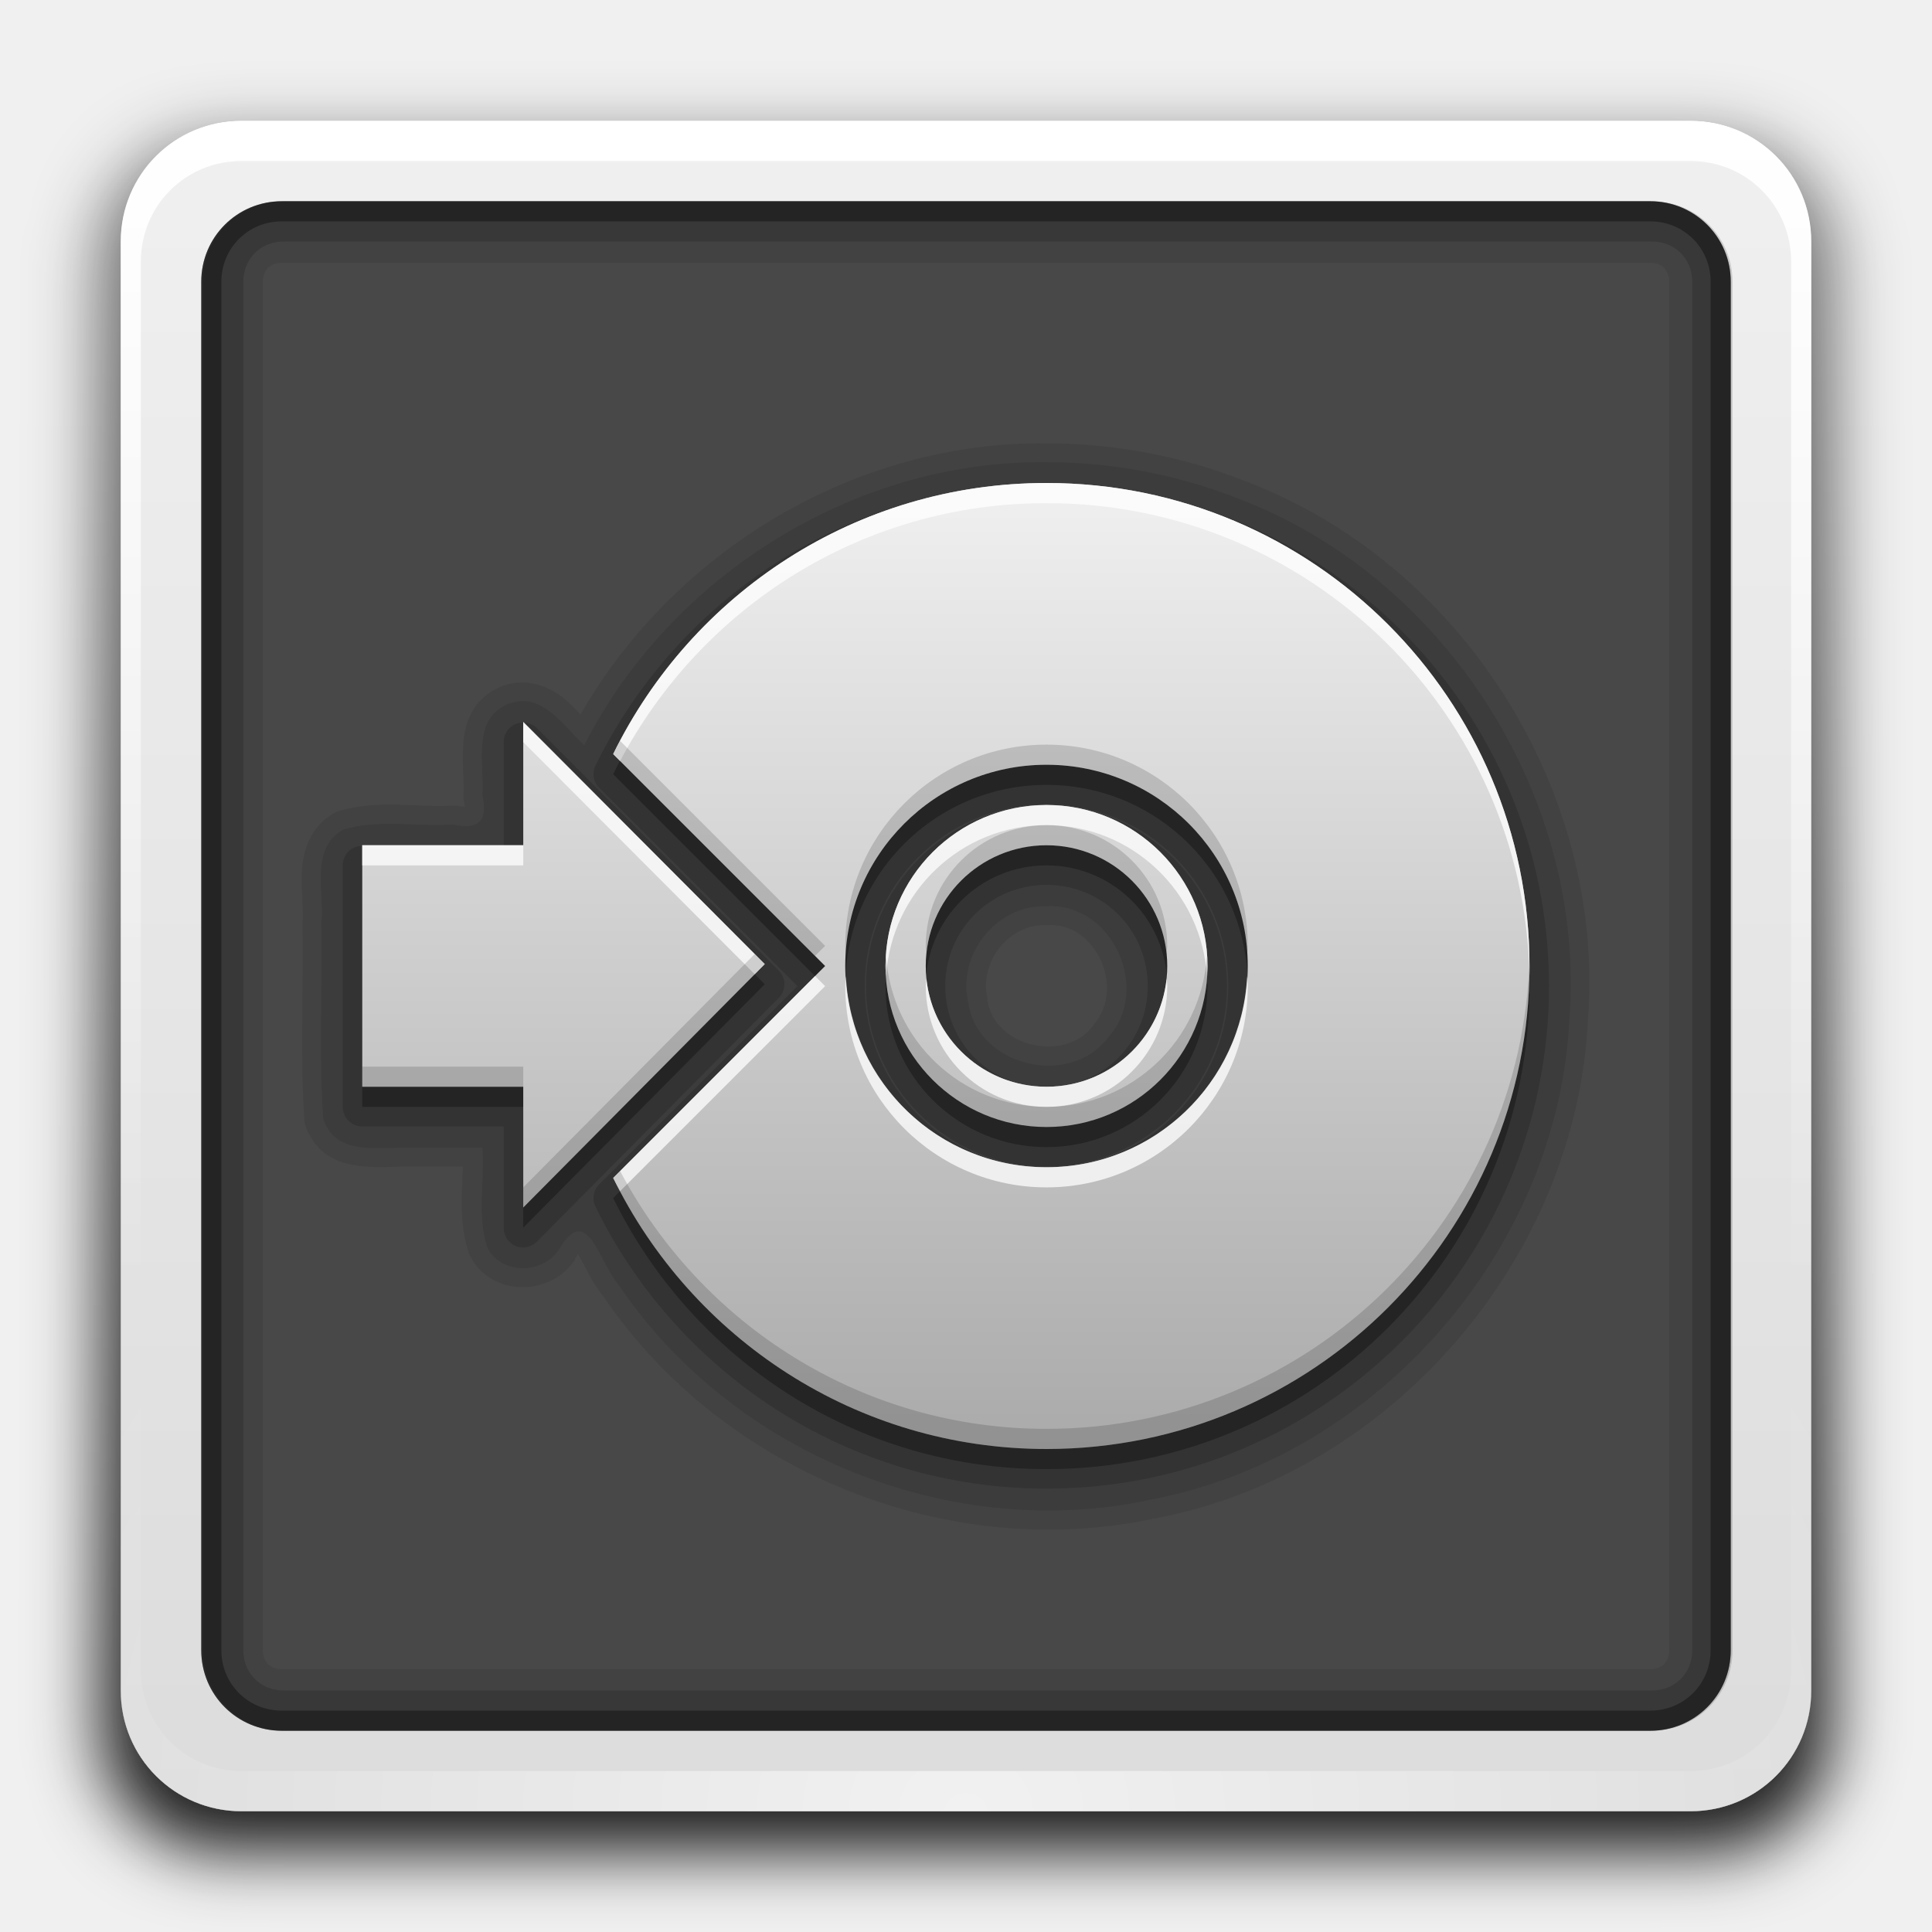
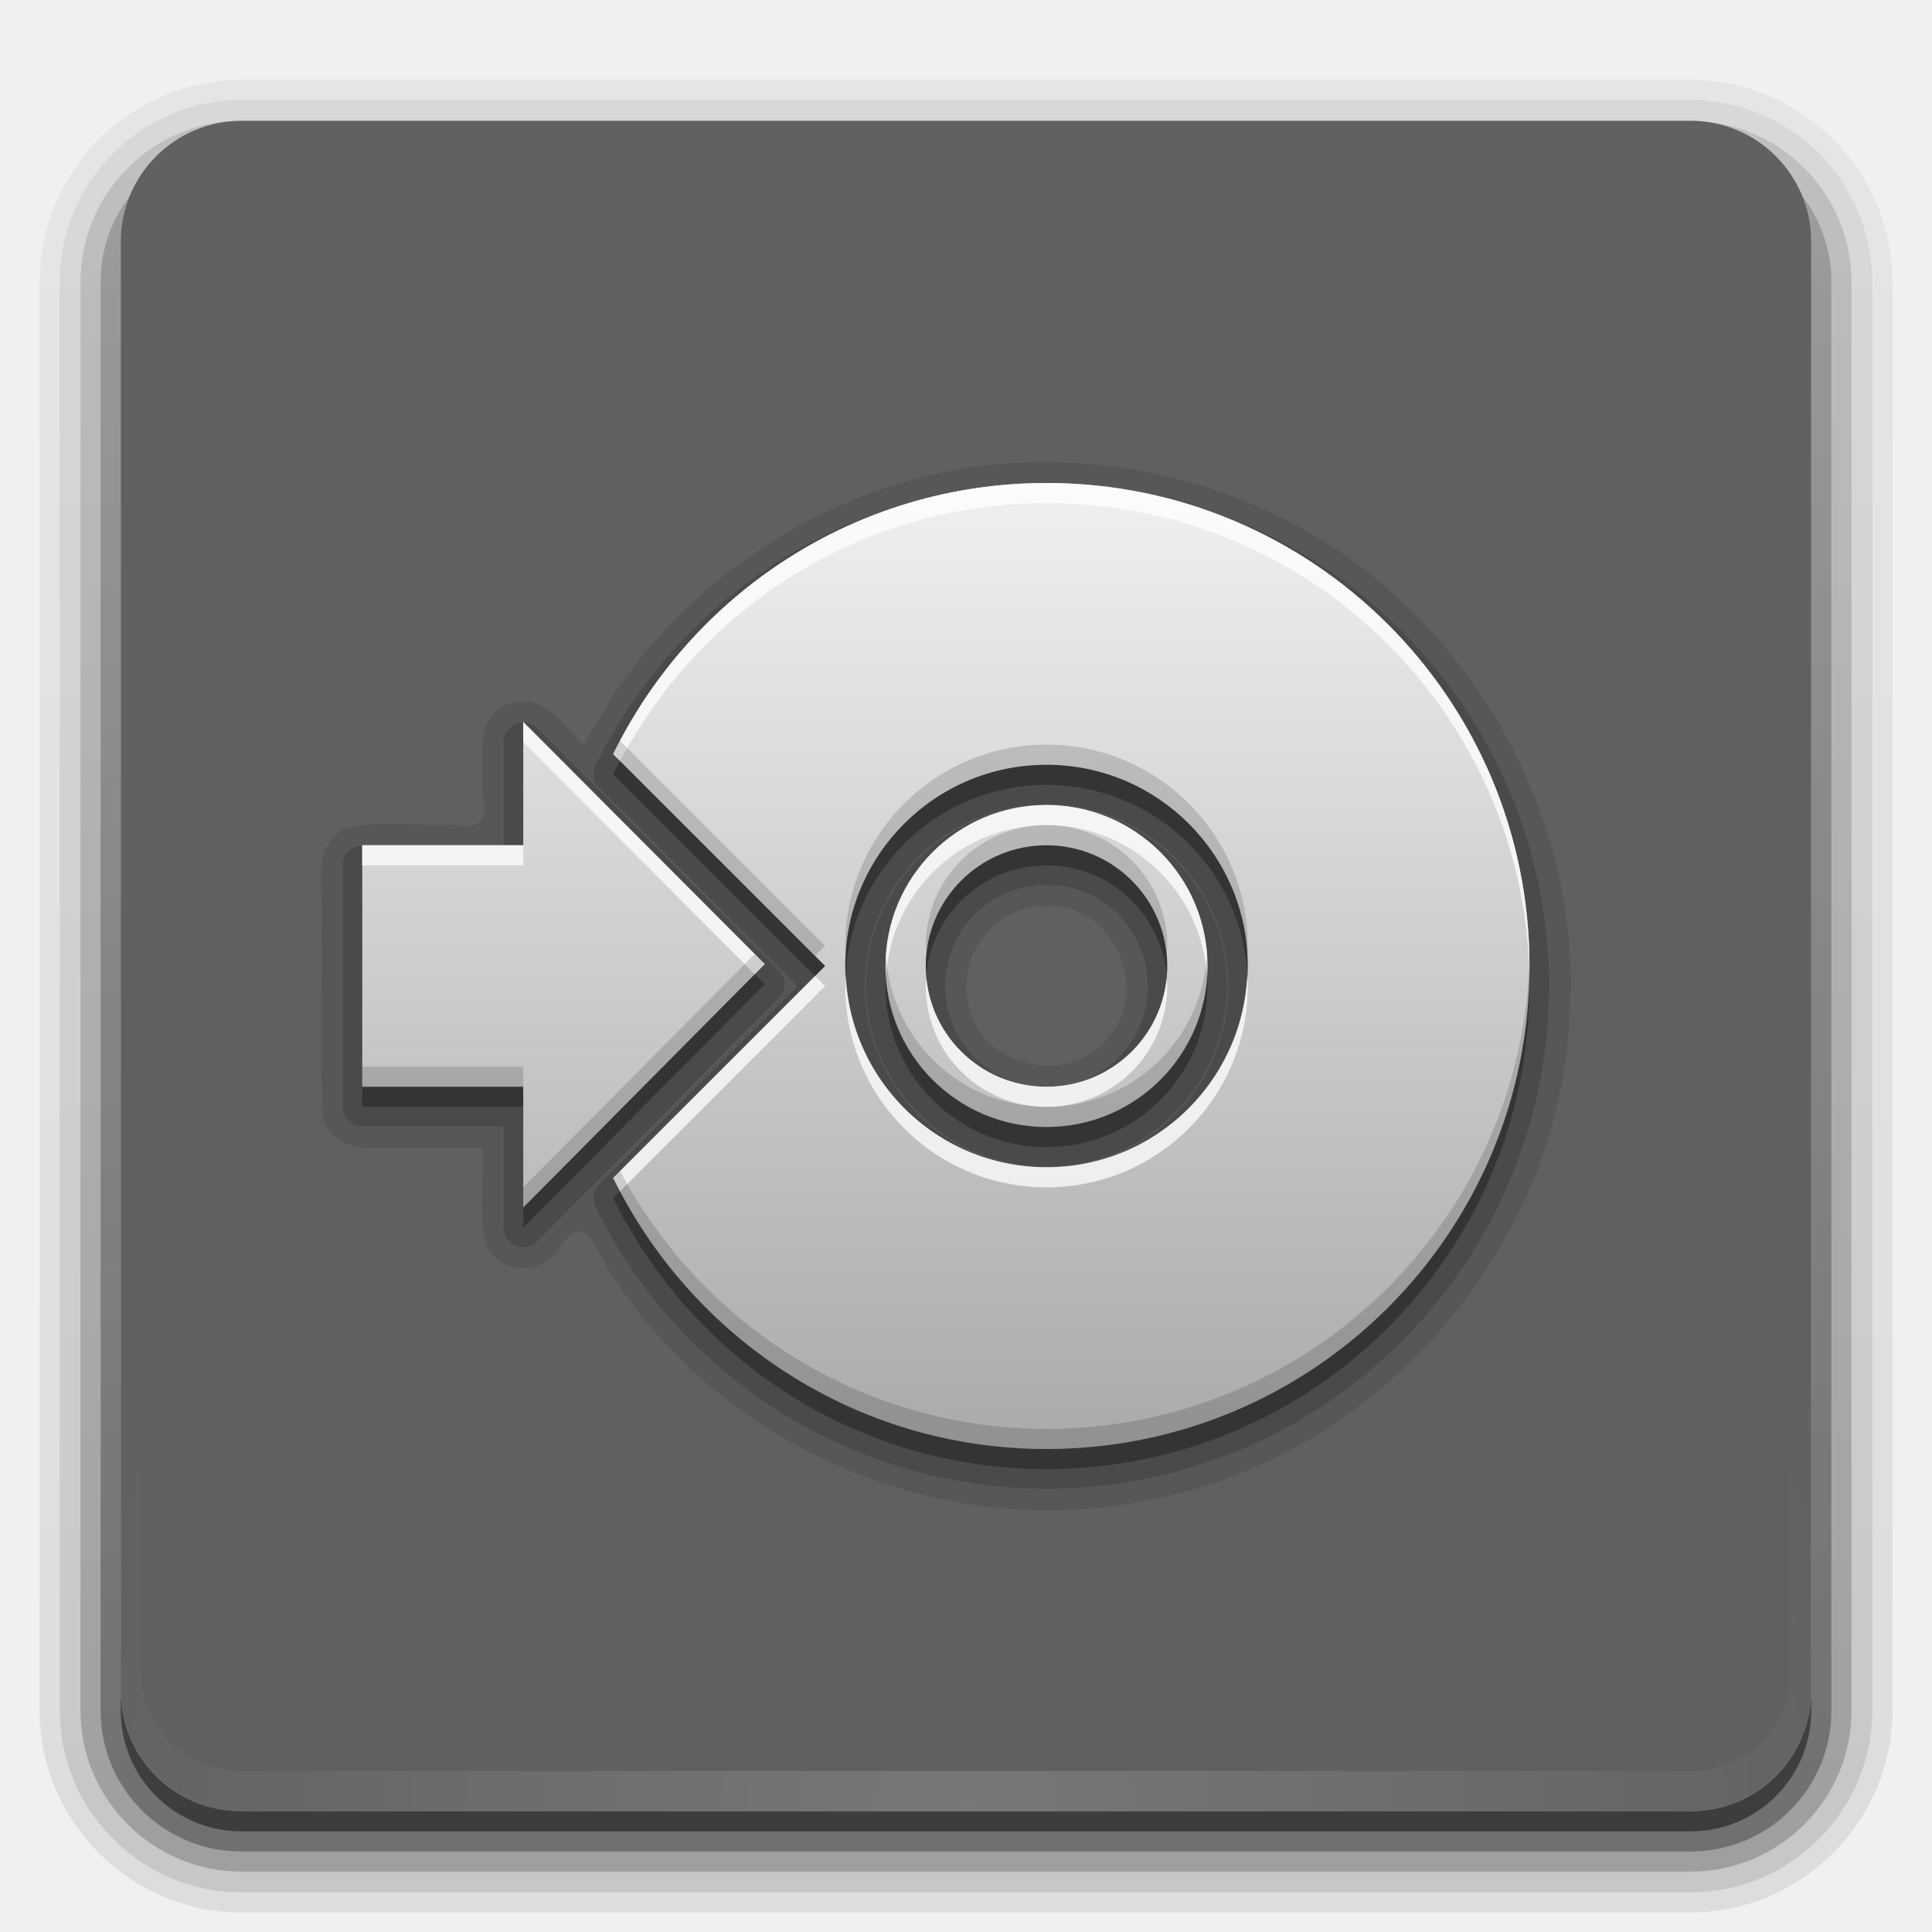
<svg xmlns="http://www.w3.org/2000/svg" xmlns:xlink="http://www.w3.org/1999/xlink" version="1.0" width="96" height="96" id="svg2408" style="display:inline">
  <defs id="defs2410">
    <linearGradient id="linearGradient3637">
      <stop id="stop3639" style="stop-color:#f0f0f0;stop-opacity:1" offset="0" />
      <stop id="stop3641" style="stop-color:#dcdcdc;stop-opacity:1" offset="1" />
    </linearGradient>
    <linearGradient x1="45.448" y1="92.54" x2="45.448" y2="7.017" id="ButtonShadow" gradientUnits="userSpaceOnUse" gradientTransform="scale(1.005865,0.994169)">
      <stop id="stop3750" style="stop-color:#000000;stop-opacity:1" offset="0" />
      <stop id="stop3752" style="stop-color:#000000;stop-opacity:0.588" offset="1" />
    </linearGradient>
    <linearGradient id="linearGradient3737">
      <stop id="stop3739" style="stop-color:#ffffff;stop-opacity:1" offset="0" />
      <stop id="stop3741" style="stop-color:#ffffff;stop-opacity:0" offset="1" />
    </linearGradient>
    <linearGradient id="linearGradient3700">
      <stop id="stop3702" style="stop-color:#2276c5;stop-opacity:1" offset="0" />
      <stop id="stop3704" style="stop-color:#68baf4;stop-opacity:1" offset="1" />
    </linearGradient>
    <filter color-interpolation-filters="sRGB" id="filter3174">
      <feGaussianBlur id="feGaussianBlur3176" stdDeviation="1.71" />
    </filter>
    <linearGradient x1="36.357" y1="6" x2="36.357" y2="63.893" id="linearGradient3188" xlink:href="#linearGradient3737" gradientUnits="userSpaceOnUse" />
    <radialGradient cx="48" cy="90.172" r="42" fx="48" fy="90.172" id="radialGradient3619" xlink:href="#linearGradient3737" gradientUnits="userSpaceOnUse" gradientTransform="matrix(1.157313,0,0,0.9959077,-7.551021,0.1971319)" />
    <linearGradient x1="48" y1="90" x2="48" y2="5.988" id="linearGradient2843" xlink:href="#linearGradient3700" gradientUnits="userSpaceOnUse" gradientTransform="translate(0,100)" />
    <clipPath id="clipPath3625">
      <path d="M 0,0 0,96 96,96 96,0 0,0 z m 12,6 72,0 c 3.324,0 6,2.676 6,6 l 0,72 c 0,3.324 -2.676,6 -6,6 L 12,90 C 8.676,90 6,87.324 6,84 L 6,12 C 6,8.676 8.676,6 12,6 z" id="path3627" style="fill:#ffffff;fill-opacity:1;stroke:none" />
    </clipPath>
    <linearGradient x1="44.512" y1="6" x2="44.512" y2="90.015" id="linearGradient3643" xlink:href="#linearGradient3637" gradientUnits="userSpaceOnUse" />
    <clipPath id="clipPath3649">
      <rect width="76" height="76" rx="4" ry="4" x="10" y="10" id="rect3651" style="fill:#ffffff;fill-opacity:1;fill-rule:nonzero;stroke:none" />
    </clipPath>
    <filter color-interpolation-filters="sRGB" id="filter3657">
      <feGaussianBlur id="feGaussianBlur3659" stdDeviation="1.14" />
    </filter>
    <linearGradient id="linearGradient4081">
      <stop id="stop4083" style="stop-color:#aaaaaa;stop-opacity:1" offset="0" />
      <stop id="stop4085" style="stop-color:#f0f0f0;stop-opacity:1" offset="1" />
    </linearGradient>
    <linearGradient x1="48" y1="72" x2="48" y2="24" id="linearGradient3796" xlink:href="#linearGradient4081" gradientUnits="userSpaceOnUse" gradientTransform="translate(0,-80)" />
    <linearGradient x1="48" y1="72" x2="48" y2="24" id="linearGradient3856" xlink:href="#linearGradient4081" gradientUnits="userSpaceOnUse" gradientTransform="translate(4,0)" />
+     <linearGradient x1="45.448" y1="92.54" x2="45.448" y2="7.017" id="ButtonShadow-0" gradientUnits="userSpaceOnUse" gradientTransform="matrix(1.005865,0,0,0.994169,100,0)">
+       <stop id="stop3750-8" style="stop-color:#000000;stop-opacity:1" offset="0" />
+       <stop id="stop3752-5" style="stop-color:#000000;stop-opacity:0.588" offset="1" />
+     </linearGradient>
+     <linearGradient x1="32.251" y1="6.132" x2="32.251" y2="90.239" id="linearGradient3780" xlink:href="#ButtonShadow-0" gradientUnits="userSpaceOnUse" gradientTransform="matrix(1.02381,0,0,-1.011905,-1.142857,98.07143)" />
+     <linearGradient x1="32.251" y1="6.132" x2="32.251" y2="90.239" id="linearGradient3772" xlink:href="#ButtonShadow-0" gradientUnits="userSpaceOnUse" gradientTransform="matrix(1.02381,0,0,-1.011905,-1.142857,98.07143)" />
+     <linearGradient x1="32.251" y1="6.132" x2="32.251" y2="90.239" id="linearGradient3725-2" xlink:href="#ButtonShadow-0" gradientUnits="userSpaceOnUse" gradientTransform="matrix(1.02381,0,0,-1.011905,-1.142857,98.07143)" />
+     <linearGradient x1="32.251" y1="6.132" x2="32.251" y2="90.239" id="linearGradient3721-4" xlink:href="#ButtonShadow-0" gradientUnits="userSpaceOnUse" gradientTransform="matrix(1,0,0,-1,0,97)" />
+     <linearGradient x1="32.251" y1="6.132" x2="32.251" y2="90.239" id="linearGradient3289" xlink:href="#ButtonShadow-0" gradientUnits="userSpaceOnUse" gradientTransform="matrix(1.02381,0,0,-1.011905,-1.142857,98.07143)" />
+     <linearGradient x1="36.357" y1="6" x2="36.357" y2="63.893" id="linearGradient3188-9" xlink:href="#linearGradient3737-1" gradientUnits="userSpaceOnUse" />
+     <linearGradient id="linearGradient3737-1">
+       <stop id="stop3739-6" style="stop-color:#ffffff;stop-opacity:1" offset="0" />
+       <stop id="stop3741-4" style="stop-color:#ffffff;stop-opacity:0" offset="1" />
+     </linearGradient>
+     <radialGradient cx="48" cy="90.172" r="42" fx="48" fy="90.172" id="radialGradient3619-5" xlink:href="#linearGradient3737-1" gradientUnits="userSpaceOnUse" gradientTransform="matrix(1.157313,0,0,0.9959077,-7.551021,0.1971319)" />
  </defs>
-   <g id="layer2" style="display:inline">
+   <g id="layer2" style="display:none">
    <rect width="86" height="85" rx="6" ry="6" x="5" y="7" clip-path="url(#clipPath3625)" id="rect3745" style="opacity:0.9;fill:url(#ButtonShadow);fill-opacity:1;fill-rule:nonzero;stroke:none;filter:url(#filter3174)" />
  </g>
-   <g id="layer1">
+   <g id="layer7" style="display:inline">
+     <path d="M 12,3.969 C 6.489,3.969 1.969,8.489 1.969,14 l 0,71 c 0,5.511 4.52,10.031 10.031,10.031 l 72,0 c 5.511,0 10.031,-4.52 10.031,-10.031 l 0,-71 C 94.031,8.489 89.511,3.969 84,3.969 l -72,0 z M 12,6 84,6 c 3.324,0 6,2.676 6,6 l 0,72 c 0,3.324 -2.676,6 -6,6 L 12,90 C 8.676,90 6,87.324 6,84 L 6,12 C 6,8.676 8.676,6 12,6 z" id="path3786" style="opacity:0.08;fill:url(#linearGradient3289);fill-opacity:1;fill-rule:nonzero;stroke:none;display:inline" />
+     <path d="M 12,4.969 C 7.028,4.969 2.969,9.028 2.969,14 l 0,71 c 0,4.972 4.06,9.031 9.031,9.031 l 72,0 c 4.972,0 9.031,-4.06 9.031,-9.031 l 0,-71 C 93.031,9.028 88.972,4.969 84,4.969 l -72,0 z M 12,6 84,6 c 3.324,0 6,2.676 6,6 l 0,72 c 0,3.324 -2.676,6 -6,6 L 12,90 C 8.676,90 6,87.324 6,84 L 6,12 C 6,8.676 8.676,6 12,6 z" id="path3778" style="opacity:0.1;fill:url(#linearGradient3780);fill-opacity:1;fill-rule:nonzero;stroke:none;display:inline" />
+     <path d="M 11.188,6.031 C 7.16,6.442 4,9.866 4,14 l 0,71 c 0,4.409 3.591,8 8,8 l 72,0 c 4.409,0 8,-3.591 8,-8 L 92,14 C 92,9.803 88.741,6.354 84.625,6.031 87.658,6.337 90,8.884 90,12 l 0,72 c 0,3.324 -2.676,6 -6,6 L 12,90 C 8.676,90 6,87.324 6,84 L 6,12 c 0,-3.116 2.342,-5.663 5.375,-5.969 -0.062,0.005 -0.126,-0.006 -0.188,0 z" id="path3770" style="opacity:0.2;fill:url(#linearGradient3772);fill-opacity:1;fill-rule:nonzero;stroke:none;display:inline" />
+     <path d="M 6.438,9.75 C 5.538,10.927 5,12.397 5,14 l 0,71 c 0,3.878 3.122,7 7,7 l 72,0 c 3.878,0 7,-3.122 7,-7 L 91,14 C 91,12.397 90.462,10.927 89.562,9.75 89.842,10.444 90,11.204 90,12 l 0,72 c 0,3.324 -2.676,6 -6,6 L 12,90 C 8.676,90 6,87.324 6,84 L 6,12 C 6,11.204 6.158,10.444 6.438,9.75 z" id="rect3723" style="opacity:0.3;fill:url(#linearGradient3725-2);fill-opacity:1;fill-rule:nonzero;stroke:none;display:inline" />
+     <path d="m 6,84 0,1 c 0,3.324 2.676,6 6,6 l 72,0 c 3.324,0 6,-2.676 6,-6 l 0,-1 c 0,3.324 -2.676,6 -6,6 L 12,90 C 8.676,90 6,87.324 6,84 z" id="rect3716" style="opacity:0.45;fill:url(#linearGradient3721-4);fill-opacity:1;fill-rule:nonzero;stroke:none;display:inline" />
+   </g>
+   <g id="layer1" style="display:none">
    <rect width="84" height="84" rx="6" ry="6" x="6" y="6" id="rect2419" style="opacity:0.7;fill:#000000;fill-opacity:1;fill-rule:nonzero;stroke:none" />
    <path d="m 14,10 c -2.216,0 -4,1.784 -4,4 l 0,68 c 0,2.216 1.784,4 4,4 l 68,0 c 2.216,0 4,-1.784 4,-4 l 0,-68 c 0,-2.216 -1.784,-4 -4,-4 l -68,0 z m 0,3.062 68,0 c 0.579,0 0.938,0.359 0.938,0.938 l 0,68 c 0,0.579 -0.359,0.938 -0.938,0.938 l -68,0 c -0.579,0 -0.938,-0.359 -0.938,-0.938 l 0,-68 c 0,-0.579 0.359,-0.938 0.938,-0.938 z" id="rect3726" style="opacity:0.08;fill:#000000;fill-opacity:1;fill-rule:nonzero;stroke:none" />
    <path d="M 12,6 C 8.676,6 6,8.676 6,12 l 0,72 c 0,3.324 2.676,6 6,6 l 72,0 c 3.324,0 6,-2.676 6,-6 L 90,12 C 90,8.676 87.324,6 84,6 L 12,6 z m 2,4 68,0 c 2.216,0 4,1.784 4,4 l 0,68 c 0,2.216 -1.784,4 -4,4 l -68,0 c -2.216,0 -4,-1.784 -4,-4 l 0,-68 c 0,-2.216 1.784,-4 4,-4 z" id="rect3629" style="fill:url(#linearGradient3643);fill-opacity:1;fill-rule:nonzero;stroke:none" />
    <path d="M 12,6 C 8.676,6 6,8.676 6,12 l 0,2 0,68 0,2 c 0,0.335 0.041,0.651 0.094,0.969 0.049,0.296 0.097,0.597 0.188,0.875 0.01,0.03 0.021,0.064 0.031,0.094 0.099,0.288 0.235,0.547 0.375,0.812 0.145,0.274 0.316,0.536 0.5,0.781 0.184,0.246 0.374,0.473 0.594,0.688 0.44,0.428 0.943,0.815 1.5,1.094 0.279,0.14 0.573,0.247 0.875,0.344 -0.256,-0.1 -0.487,-0.236 -0.719,-0.375 -0.007,-0.004 -0.024,0.004 -0.031,0 -0.032,-0.019 -0.062,-0.043 -0.094,-0.062 -0.12,-0.077 -0.231,-0.164 -0.344,-0.25 -0.106,-0.081 -0.213,-0.161 -0.312,-0.25 C 8.478,88.557 8.309,88.373 8.156,88.188 8.049,88.057 7.938,87.922 7.844,87.781 7.819,87.743 7.805,87.695 7.781,87.656 7.716,87.553 7.651,87.452 7.594,87.344 7.493,87.149 7.388,86.928 7.312,86.719 7.305,86.697 7.289,86.678 7.281,86.656 7.249,86.564 7.245,86.469 7.219,86.375 7.188,86.268 7.148,86.172 7.125,86.062 7.052,85.721 7,85.364 7,85 L 7,83 7,15 7,13 C 7,10.218 9.218,8 12,8 l 2,0 68,0 2,0 c 2.782,0 5,2.218 5,5 l 0,2 0,68 0,2 c 0,0.364 -0.052,0.721 -0.125,1.062 -0.044,0.207 -0.088,0.398 -0.156,0.594 -0.008,0.022 -0.023,0.041 -0.031,0.062 -0.063,0.174 -0.138,0.367 -0.219,0.531 -0.042,0.083 -0.079,0.17 -0.125,0.25 -0.055,0.097 -0.127,0.188 -0.188,0.281 -0.094,0.141 -0.205,0.276 -0.312,0.406 -0.143,0.174 -0.303,0.347 -0.469,0.5 -0.011,0.01 -0.02,0.021 -0.031,0.031 -0.138,0.126 -0.285,0.234 -0.438,0.344 -0.103,0.073 -0.204,0.153 -0.312,0.219 -0.007,0.004 -0.024,-0.004 -0.031,0 -0.232,0.139 -0.463,0.275 -0.719,0.375 0.302,-0.097 0.596,-0.204 0.875,-0.344 0.557,-0.279 1.06,-0.666 1.5,-1.094 0.22,-0.214 0.409,-0.442 0.594,-0.688 0.184,-0.246 0.355,-0.508 0.5,-0.781 0.14,-0.265 0.276,-0.525 0.375,-0.812 0.01,-0.031 0.021,-0.063 0.031,-0.094 0.09,-0.278 0.139,-0.579 0.188,-0.875 C 89.959,84.651 90,84.335 90,84 l 0,-2 0,-68 0,-2 C 90,8.676 87.324,6 84,6 L 12,6 z" id="rect3728" style="fill:url(#linearGradient3188);fill-opacity:1;fill-rule:nonzero;stroke:none" />
    <path d="M 12,90 C 8.676,90 6,87.324 6,84 L 6,82 6,14 6,12 c 0,-0.335 0.041,-0.651 0.094,-0.969 0.049,-0.296 0.097,-0.597 0.188,-0.875 C 6.291,10.126 6.302,10.093 6.312,10.062 6.411,9.775 6.547,9.515 6.688,9.25 6.832,8.976 7.003,8.714 7.188,8.469 7.372,8.223 7.561,7.995 7.781,7.781 8.221,7.353 8.724,6.967 9.281,6.688 9.56,6.548 9.855,6.441 10.156,6.344 9.9,6.444 9.67,6.58 9.438,6.719 c -0.007,0.004 -0.024,-0.004 -0.031,0 -0.032,0.019 -0.062,0.043 -0.094,0.062 -0.12,0.077 -0.231,0.164 -0.344,0.25 -0.106,0.081 -0.213,0.161 -0.312,0.25 C 8.478,7.443 8.309,7.627 8.156,7.812 8.049,7.943 7.938,8.078 7.844,8.219 7.819,8.257 7.805,8.305 7.781,8.344 7.716,8.447 7.651,8.548 7.594,8.656 7.493,8.851 7.388,9.072 7.312,9.281 7.305,9.303 7.289,9.322 7.281,9.344 7.249,9.436 7.245,9.531 7.219,9.625 7.188,9.732 7.148,9.828 7.125,9.938 7.052,10.279 7,10.636 7,11 l 0,2 0,68 0,2 c 0,2.782 2.218,5 5,5 l 2,0 68,0 2,0 c 2.782,0 5,-2.218 5,-5 l 0,-2 0,-68 0,-2 C 89,10.636 88.948,10.279 88.875,9.938 88.831,9.731 88.787,9.54 88.719,9.344 88.711,9.322 88.695,9.303 88.688,9.281 88.625,9.108 88.549,8.914 88.469,8.75 88.427,8.667 88.39,8.58 88.344,8.5 88.289,8.403 88.217,8.312 88.156,8.219 88.062,8.078 87.951,7.943 87.844,7.812 87.701,7.638 87.541,7.466 87.375,7.312 87.364,7.302 87.355,7.291 87.344,7.281 87.205,7.156 87.059,7.047 86.906,6.938 86.804,6.864 86.702,6.784 86.594,6.719 c -0.007,-0.004 -0.024,0.004 -0.031,0 -0.232,-0.139 -0.463,-0.275 -0.719,-0.375 0.302,0.097 0.596,0.204 0.875,0.344 0.557,0.279 1.06,0.666 1.5,1.094 0.22,0.214 0.409,0.442 0.594,0.688 0.184,0.246 0.355,0.508 0.5,0.781 0.14,0.265 0.276,0.525 0.375,0.812 0.01,0.031 0.021,0.063 0.031,0.094 0.09,0.278 0.139,0.579 0.188,0.875 C 89.959,11.349 90,11.665 90,12 l 0,2 0,68 0,2 c 0,3.324 -2.676,6 -6,6 l -72,0 z" id="path3615" style="opacity:0.6;fill:url(#radialGradient3619);fill-opacity:1;fill-rule:nonzero;stroke:none" />
    <rect width="84" height="84" rx="6" ry="6" x="6" y="106" id="rect2841" style="fill:url(#linearGradient2843);fill-opacity:1;fill-rule:nonzero;stroke:none" />
    <rect width="76" height="76" rx="4" ry="4" x="10" y="110" id="rect3634" style="fill:#ff0000;fill-opacity:1;fill-rule:nonzero;stroke:none" />
    <path d="m 14,9 c -2.753,0 -5,2.247 -5,5 l 0,68 c 0,2.753 2.247,5 5,5 l 68,0 c 2.753,0 5,-2.247 5,-5 L 87,14 C 87,11.247 84.753,9 82,9 L 14,9 z m 0,2 68,0 c 1.679,0 3,1.321 3,3 l 0,68 c 0,1.679 -1.321,3 -3,3 l -68,0 c -1.679,0 -3,-1.321 -3,-3 l 0,-68 c 0,-1.679 1.321,-3 3,-3 z" transform="translate(-110,0)" clip-path="url(#clipPath3649)" id="rect3647" style="font-size:medium;font-style:normal;font-variant:normal;font-weight:normal;font-stretch:normal;text-indent:0;text-align:start;text-decoration:none;line-height:normal;letter-spacing:normal;word-spacing:normal;text-transform:none;direction:ltr;block-progression:tb;writing-mode:lr-tb;text-anchor:start;color:#000000;fill:#000000;fill-opacity:1;stroke:none;stroke-width:2;marker:none;visibility:visible;display:inline;overflow:visible;filter:url(#filter3657);enable-background:accumulate;font-family:Abandoned Bitplane;-inkscape-font-specification:Abandoned Bitplane" />
    <path d="m 14.089,10 c -2.216,0 -4,1.784 -4,4 l 0,68 c 0,2.216 1.784,4 4,4 l 68,0 c 2.216,0 4,-1.784 4,-4 l 0,-68 c 0,-2.216 -1.784,-4 -4,-4 l -68,0 z m 0,2 68,0 c 1.14,0 2,0.86 2,2 l 0,68 c 0,1.14 -0.86,2 -2,2 l -68,0 c -1.14,0 -2,-0.86 -2,-2 l 0,-68 c 0,-1.14 0.86,-2 2,-2 z" id="path3709" style="opacity:0.16;fill:#000000;fill-opacity:1;fill-rule:nonzero;stroke:none" />
    <path d="m 14,10 c -2.216,0 -4,1.784 -4,4 l 0,68 c 0,2.216 1.784,4 4,4 l 68,0 c 2.216,0 4,-1.784 4,-4 l 0,-68 c 0,-2.216 -1.784,-4 -4,-4 l -68,0 z m 0,1 68,0 c 1.674,0 3,1.326 3,3 l 0,68 c 0,1.674 -1.326,3 -3,3 l -68,0 c -1.674,0 -3,-1.326 -3,-3 l 0,-68 c 0,-1.674 1.326,-3 3,-3 z" id="path3707" style="opacity:0.36;fill:#000000;fill-opacity:1;fill-rule:nonzero;stroke:none" />
  </g>
+   <g id="layer11" style="display:inline">
+     <rect width="84" height="84" rx="6" ry="6" x="6" y="6" id="rect2419-1" style="opacity:0.6;fill:#000000;fill-opacity:1;fill-rule:nonzero;stroke:none;display:inline" />
+     <path d="M 12,6 C 8.676,6 6,8.676 6,12 l 0,2 0,68 0,2 c 0,0.335 0.041,0.651 0.094,0.969 0.049,0.296 0.097,0.597 0.188,0.875 0.01,0.03 0.021,0.064 0.031,0.094 0.099,0.288 0.235,0.547 0.375,0.812 0.145,0.274 0.316,0.536 0.5,0.781 0.184,0.246 0.374,0.473 0.594,0.688 0.44,0.428 0.943,0.815 1.5,1.094 0.279,0.14 0.573,0.247 0.875,0.344 -0.256,-0.1 -0.487,-0.236 -0.719,-0.375 -0.007,-0.004 -0.024,0.004 -0.031,0 -0.032,-0.019 -0.062,-0.043 -0.094,-0.062 -0.12,-0.077 -0.231,-0.164 -0.344,-0.25 -0.106,-0.081 -0.213,-0.161 -0.312,-0.25 C 8.478,88.557 8.309,88.373 8.156,88.188 8.049,88.057 7.938,87.922 7.844,87.781 7.819,87.743 7.805,87.695 7.781,87.656 7.716,87.553 7.651,87.452 7.594,87.344 7.493,87.149 7.388,86.928 7.312,86.719 7.305,86.697 7.289,86.678 7.281,86.656 7.249,86.564 7.245,86.469 7.219,86.375 7.188,86.268 7.148,86.172 7.125,86.062 7.052,85.721 7,85.364 7,85 L 7,83 7,15 7,13 C 7,10.218 9.218,8 12,8 l 2,0 68,0 2,0 c 2.782,0 5,2.218 5,5 l 0,2 0,68 0,2 c 0,0.364 -0.052,0.721 -0.125,1.062 -0.044,0.207 -0.088,0.398 -0.156,0.594 -0.008,0.022 -0.023,0.041 -0.031,0.062 -0.063,0.174 -0.138,0.367 -0.219,0.531 -0.042,0.083 -0.079,0.17 -0.125,0.25 -0.055,0.097 -0.127,0.188 -0.188,0.281 -0.094,0.141 -0.205,0.276 -0.312,0.406 -0.143,0.174 -0.303,0.347 -0.469,0.5 -0.011,0.01 -0.02,0.021 -0.031,0.031 -0.138,0.126 -0.285,0.234 -0.438,0.344 -0.103,0.073 -0.204,0.153 -0.312,0.219 -0.007,0.004 -0.024,-0.004 -0.031,0 -0.232,0.139 -0.463,0.275 -0.719,0.375 0.302,-0.097 0.596,-0.204 0.875,-0.344 0.557,-0.279 1.06,-0.666 1.5,-1.094 0.22,-0.214 0.409,-0.442 0.594,-0.688 0.184,-0.246 0.355,-0.508 0.5,-0.781 0.14,-0.265 0.276,-0.525 0.375,-0.812 0.01,-0.031 0.021,-0.063 0.031,-0.094 0.09,-0.278 0.139,-0.579 0.188,-0.875 C 89.959,84.651 90,84.335 90,84 l 0,-2 0,-68 0,-2 C 90,8.676 87.324,6 84,6 L 12,6 z" id="rect3728-9" style="opacity:0.01;fill:url(#linearGradient3188-9);fill-opacity:1;fill-rule:nonzero;stroke:none;display:inline" />
+     <path d="M 12,90 C 8.676,90 6,87.324 6,84 L 6,82 6,14 6,12 c 0,-0.335 0.041,-0.651 0.094,-0.969 0.049,-0.296 0.097,-0.597 0.188,-0.875 C 6.291,10.126 6.302,10.093 6.312,10.062 6.411,9.775 6.547,9.515 6.688,9.25 6.832,8.976 7.003,8.714 7.188,8.469 7.372,8.223 7.561,7.995 7.781,7.781 8.221,7.353 8.724,6.967 9.281,6.688 9.56,6.548 9.855,6.441 10.156,6.344 9.9,6.444 9.67,6.58 9.438,6.719 c -0.007,0.004 -0.024,-0.004 -0.031,0 -0.032,0.019 -0.062,0.043 -0.094,0.062 -0.12,0.077 -0.231,0.164 -0.344,0.25 -0.106,0.081 -0.213,0.161 -0.312,0.25 C 8.478,7.443 8.309,7.627 8.156,7.812 8.049,7.943 7.938,8.078 7.844,8.219 7.819,8.257 7.805,8.305 7.781,8.344 7.716,8.447 7.651,8.548 7.594,8.656 7.493,8.851 7.388,9.072 7.312,9.281 7.305,9.303 7.289,9.322 7.281,9.344 7.249,9.436 7.245,9.531 7.219,9.625 7.188,9.732 7.148,9.828 7.125,9.938 7.052,10.279 7,10.636 7,11 l 0,2 0,68 0,2 c 0,2.782 2.218,5 5,5 l 2,0 68,0 2,0 c 2.782,0 5,-2.218 5,-5 l 0,-2 0,-68 0,-2 C 89,10.636 88.948,10.279 88.875,9.938 88.831,9.731 88.787,9.54 88.719,9.344 88.711,9.322 88.695,9.303 88.688,9.281 88.625,9.108 88.549,8.914 88.469,8.75 88.427,8.667 88.39,8.58 88.344,8.5 88.289,8.403 88.217,8.312 88.156,8.219 88.062,8.078 87.951,7.943 87.844,7.812 87.701,7.638 87.541,7.466 87.375,7.312 87.364,7.302 87.355,7.291 87.344,7.281 87.205,7.156 87.059,7.047 86.906,6.938 86.804,6.864 86.702,6.784 86.594,6.719 c -0.007,-0.004 -0.024,0.004 -0.031,0 -0.232,-0.139 -0.463,-0.275 -0.719,-0.375 0.302,0.097 0.596,0.204 0.875,0.344 0.557,0.279 1.06,0.666 1.5,1.094 0.22,0.214 0.409,0.442 0.594,0.688 0.184,0.246 0.355,0.508 0.5,0.781 0.14,0.265 0.276,0.525 0.375,0.812 0.01,0.031 0.021,0.063 0.031,0.094 0.09,0.278 0.139,0.579 0.188,0.875 C 89.959,11.349 90,11.665 90,12 l 0,2 0,68 0,2 c 0,3.324 -2.676,6 -6,6 l -72,0 z" id="path3615-0" style="opacity:0.15;fill:url(#radialGradient3619-5);fill-opacity:1;fill-rule:nonzero;stroke:none;display:inline" />
+   </g>
  <g id="layer3" style="display:inline">
-     <path d="M 52,22.031 C 42.531,21.915 33.52,27.349 28.844,35.5 c -0.283,-0.299 -0.505,-0.552 -0.875,-0.844 -0.733,-0.578 -1.874,-1.005 -3.031,-0.562 -0.637,0.251 -1.137,0.681 -1.438,1.188 -0.301,0.507 -0.42,1.055 -0.469,1.562 -0.097,1.015 0.046,1.991 0,2.594 a 0.947,0.947 0 0 0 0,0.281 c 0.114,0.495 0.014,0.549 0.125,0.438 0.111,-0.112 0.059,-0.009 -0.438,-0.125 a 0.947,0.947 0 0 0 -0.281,0 c -1.624,0.111 -3.612,-0.334 -5.656,0.281 a 0.947,0.947 0 0 0 -0.188,0.094 c -1.17,0.65 -1.547,1.875 -1.594,2.875 -0.047,1 0.096,1.947 0.031,2.531 a 0.947,0.947 0 0 0 0,0.125 c 0.06,3.175 -0.129,6.428 0.094,9.719 a 0.947,0.947 0 0 0 0.031,0.219 c 0.216,0.665 0.623,1.2 1.125,1.531 0.502,0.331 1.076,0.469 1.594,0.531 1.036,0.125 2.025,-0.007 2.656,0.031 a 0.947,0.947 0 0 0 0.062,0 l 2.406,0 c -0.032,1.29 -0.217,2.768 0.312,4.344 a 0.947,0.947 0 0 0 0.062,0.125 c 1.069,2.031 4.034,1.983 5.219,0.125 a 0.947,0.947 0 0 0 0,-0.031 c 0.161,-0.271 0.087,-0.179 0.125,-0.219 0.279,0.425 0.633,1.344 1.281,2.125 0.021,0.031 0.041,0.063 0.062,0.094 5.926,8.646 17.117,13.145 27.375,10.906 0.01,-0.002 0.021,0.002 0.031,0 11.654,-2.233 20.844,-12.868 21.438,-24.719 5.18e-4,-0.01 -5.05e-4,-0.021 0,-0.031 C 79.786,39.262 72.594,27.966 61.875,23.906 58.737,22.663 55.373,22.029 52,22.031 z m -0.031,23.938 a 0.947,0.947 0 0 0 0.094,0 c 2.408,-0.148 3.863,3.177 2.281,4.938 a 0.947,0.947 0 0 0 -0.031,0.062 c -1.402,1.863 -4.911,1.063 -5.25,-1.281 a 0.947,0.947 0 0 0 0,-0.094 c -0.414,-1.786 1.069,-3.689 2.906,-3.625 z" id="path3892" style="opacity:0.08;fill:#000000;fill-opacity:1;stroke:none" />
    <path d="m 52,22.969 c -9.508,-0.117 -18.674,5.622 -22.969,14.062 -1.036,-0.953 -2.11,-2.69 -3.75,-2.062 -1.86,0.734 -1.195,2.984 -1.312,4.53 0.29,1.267 -0.183,1.769 -1.458,1.47 -1.806,0.124 -3.712,-0.273 -5.448,0.25 -1.688,0.939 -0.919,3.13 -1.094,4.698 0.061,3.223 -0.124,6.466 0.094,9.677 0.635,1.955 2.965,1.343 4.53,1.438 1.125,0 2.251,0 3.377,0 0.129,1.647 -0.281,3.387 0.25,4.969 0.719,1.367 2.77,1.315 3.566,0.066 1.414,-2.378 1.959,0.666 3.004,1.847 5.686,8.378 16.548,12.763 26.448,10.588 C 68.456,72.365 77.421,62.076 77.978,50.668 78.838,39.679 71.843,28.684 61.531,24.779 58.506,23.58 55.253,22.966 52,22.969 z m 0,22.062 c 3.26,-0.2 5.226,4.118 3.076,6.511 -1.913,2.544 -6.504,1.46 -6.966,-1.73 C 47.554,47.413 49.519,44.945 52,45.031 z" id="path3886" style="opacity:0.1;fill:#000000;fill-opacity:1;stroke:none" />
    <path d="m 52,24.031 c -9.842,0 -18.346,5.716 -22.406,14 a 0.96,0.96 0 0 0 0.188,1.125 L 39.625,49 29.781,58.844 a 0.96,0.96 0 0 0 -0.188,1.125 c 4.06,8.284 12.565,14 22.406,14 C 65.774,73.969 76.969,62.774 76.969,49 76.969,35.226 65.774,24.031 52,24.031 z m -26.094,11.875 a 0.96,0.96 0 0 0 -0.875,0.969 l 0,5.156 -7.031,0 A 0.96,0.96 0 0 0 17.031,43 l 0,12 A 0.96,0.96 0 0 0 18,55.969 l 7.031,0 0,5.031 a 0.96,0.96 0 0 0 1.656,0.688 l 12,-12.094 a 0.96,0.96 0 0 0 0,-1.375 l -12,-12.031 A 0.96,0.96 0 0 0 25.906,35.906 z M 52,39.969 c 5.004,0 9.031,4.027 9.031,9.031 0,5.004 -4.027,9.031 -9.031,9.031 -5.004,0 -9.031,-4.027 -9.031,-9.031 0,-5.004 4.027,-9.031 9.031,-9.031 z m 0,0.062 c -4.937,0 -8.969,4.032 -8.969,8.969 0,4.937 4.032,8.969 8.969,8.969 4.937,0 8.969,-4.032 8.969,-8.969 0,-4.937 -4.032,-8.969 -8.969,-8.969 z m 0,3.938 c 2.795,0 5.031,2.236 5.031,5.031 0,2.795 -2.236,5.031 -5.031,5.031 -2.795,0 -5.031,-2.236 -5.031,-5.031 0,-2.795 2.236,-5.031 5.031,-5.031 z" id="path3882" style="opacity:0.15;fill:#000000;fill-opacity:1;stroke:none" />
    <path d="M 52,25 C 42.53,25 34.373,30.503 30.469,38.469 L 41,49 30.469,59.531 C 34.373,67.497 42.53,73 52,73 65.255,73 76,62.255 76,49 76,35.745 65.255,25 52,25 z M 26,36.875 26,43 l -8,0 0,12 8,0 0,6 L 38,48.906 26,36.875 z M 52,39 c 5.523,0 10,4.477 10,10 0,5.523 -4.477,10 -10,10 -5.523,0 -10,-4.477 -10,-10 0,-5.523 4.477,-10 10,-10 z m 0,2 c -4.418,0 -8,3.582 -8,8 0,4.418 3.582,8 8,8 4.418,0 8,-3.582 8,-8 0,-4.418 -3.582,-8 -8,-8 z m 0,2 c 3.314,0 6,2.686 6,6 0,3.314 -2.686,6 -6,6 -3.314,0 -6,-2.686 -6,-6 0,-3.314 2.686,-6 6,-6 z" id="path3876" style="opacity:0.3;fill:#000000;fill-opacity:1;stroke:none" />
    <path d="M 52,24 C 42.53,24 34.373,29.503 30.469,37.469 L 41,48 30.469,58.531 C 34.373,66.497 42.53,72 52,72 65.255,72 76,61.255 76,48 76,34.745 65.255,24 52,24 z M 26,35.875 26,42 l -8,0 0,12 8,0 0,6 L 38,47.906 26,35.875 z M 52,38 c 5.523,0 10,4.477 10,10 0,5.523 -4.477,10 -10,10 -5.523,0 -10,-4.477 -10,-10 0,-5.523 4.477,-10 10,-10 z m 0,2 c -4.418,0 -8,3.582 -8,8 0,4.418 3.582,8 8,8 4.418,0 8,-3.582 8,-8 0,-4.418 -3.582,-8 -8,-8 z m 0,2 c 3.314,0 6,2.686 6,6 0,3.314 -2.686,6 -6,6 -3.314,0 -6,-2.686 -6,-6 0,-3.314 2.686,-6 6,-6 z" id="path2949" style="fill:url(#linearGradient3856);fill-opacity:1;stroke:none" />
    <path d="m 48,-56 c -13.255,0 -24,10.745 -24,24 0,13.255 10.745,24 24,24 13.255,0 24,-10.745 24,-24 0,-13.255 -10.745,-24 -24,-24 z m 0,14 c 5.523,0 10,4.477 10,10 0,5.523 -4.477,10 -10,10 -5.523,0 -10,-4.477 -10,-10 0,-5.523 4.477,-10 10,-10 z m 0,2 c -4.418,0 -8,3.582 -8,8 0,4.418 3.582,8 8,8 4.418,0 8,-3.582 8,-8 0,-4.418 -3.582,-8 -8,-8 z m 0,2 c 3.314,0 6,2.686 6,6 0,3.314 -2.686,6 -6,6 -3.314,0 -6,-2.686 -6,-6 0,-3.314 2.686,-6 6,-6 z" id="path3794" style="fill:url(#linearGradient3796);fill-opacity:1;stroke:none" />
    <path d="M 52,24 C 42.53,24 34.373,29.503 30.469,37.469 L 30.812,37.812 C 34.836,30.204 42.794,25 52,25 65.089,25 75.736,35.474 76,48.5 76.003,48.335 76,48.166 76,48 76,34.745 65.255,24 52,24 z m -26,11.875 0,1 11.5,11.531 0.5,-0.5 L 26,35.875 z M 52,40 c -4.418,0 -8,3.582 -8,8 0,0.17 0.021,0.333 0.031,0.5 C 44.292,44.318 47.752,41 52,41 c 4.248,0 7.708,3.318 7.969,7.5 C 59.979,48.333 60,48.17 60,48 60,43.582 56.418,40 52,40 z m -34,2 0,1 8,0 0,-1 -8,0 z m 22.5,6.5 -10.031,10.031 c 0.109,0.222 0.229,0.438 0.344,0.656 L 41,49 40.5,48.5 z m 1.531,0 C 42.023,48.665 42,48.833 42,49 c 0,5.523 4.477,10 10,10 5.523,0 10,-4.477 10,-10 0,-0.167 -0.023,-0.335 -0.031,-0.5 C 61.709,53.791 57.355,58 52,58 46.645,58 42.291,53.791 42.031,48.5 z m 4,0.125 C 46.024,48.748 46,48.876 46,49 c 0,3.314 2.686,6 6,6 3.314,0 6,-2.686 6,-6 0,-0.124 -0.024,-0.252 -0.031,-0.375 C 57.661,51.651 55.107,54 52,54 48.893,54 46.339,51.651 46.031,48.625 z" id="path3858" style="opacity:0.75;fill:#ffffff;fill-opacity:1;stroke:none" />
    <path d="m 30.812,36.812 c -0.115,0.218 -0.235,0.435 -0.344,0.656 L 40.5,47.5 41,47 30.812,36.812 z M 52,37 c -5.523,0 -10,4.477 -10,10 0,0.167 0.023,0.335 0.031,0.5 C 42.291,42.209 46.645,38 52,38 c 5.355,0 9.709,4.209 9.969,9.5 C 61.977,47.335 62,47.167 62,47 62,41.477 57.523,37 52,37 z m 0,4 c -3.314,0 -6,2.686 -6,6 0,0.124 0.024,0.252 0.031,0.375 C 46.339,44.349 48.893,42 52,42 c 3.107,0 5.661,2.349 5.969,5.375 C 57.976,47.252 58,47.124 58,47 58,43.686 55.314,41 52,41 z M 37.5,47.406 26,59 l 0,1 12,-12.094 -0.5,-0.5 z M 44.031,47.5 C 44.021,47.667 44,47.83 44,48 c 0,4.418 3.582,8 8,8 4.418,0 8,-3.582 8,-8 0,-0.17 -0.021,-0.333 -0.031,-0.5 C 59.708,51.682 56.248,55 52,55 47.752,55 44.292,51.682 44.031,47.5 z M 76,47.5 C 75.736,60.526 65.089,71 52,71 42.794,71 34.836,65.796 30.812,58.188 l -0.344,0.344 C 34.373,66.497 42.53,72 52,72 65.255,72 76,61.255 76,48 c 0,-0.166 0.003,-0.335 0,-0.5 z m -58,5.5 0,1 8,0 0,-1 -8,0 z" id="path3867" style="opacity:0.15;fill:#000000;fill-opacity:1;stroke:none" />
  </g>
</svg>
